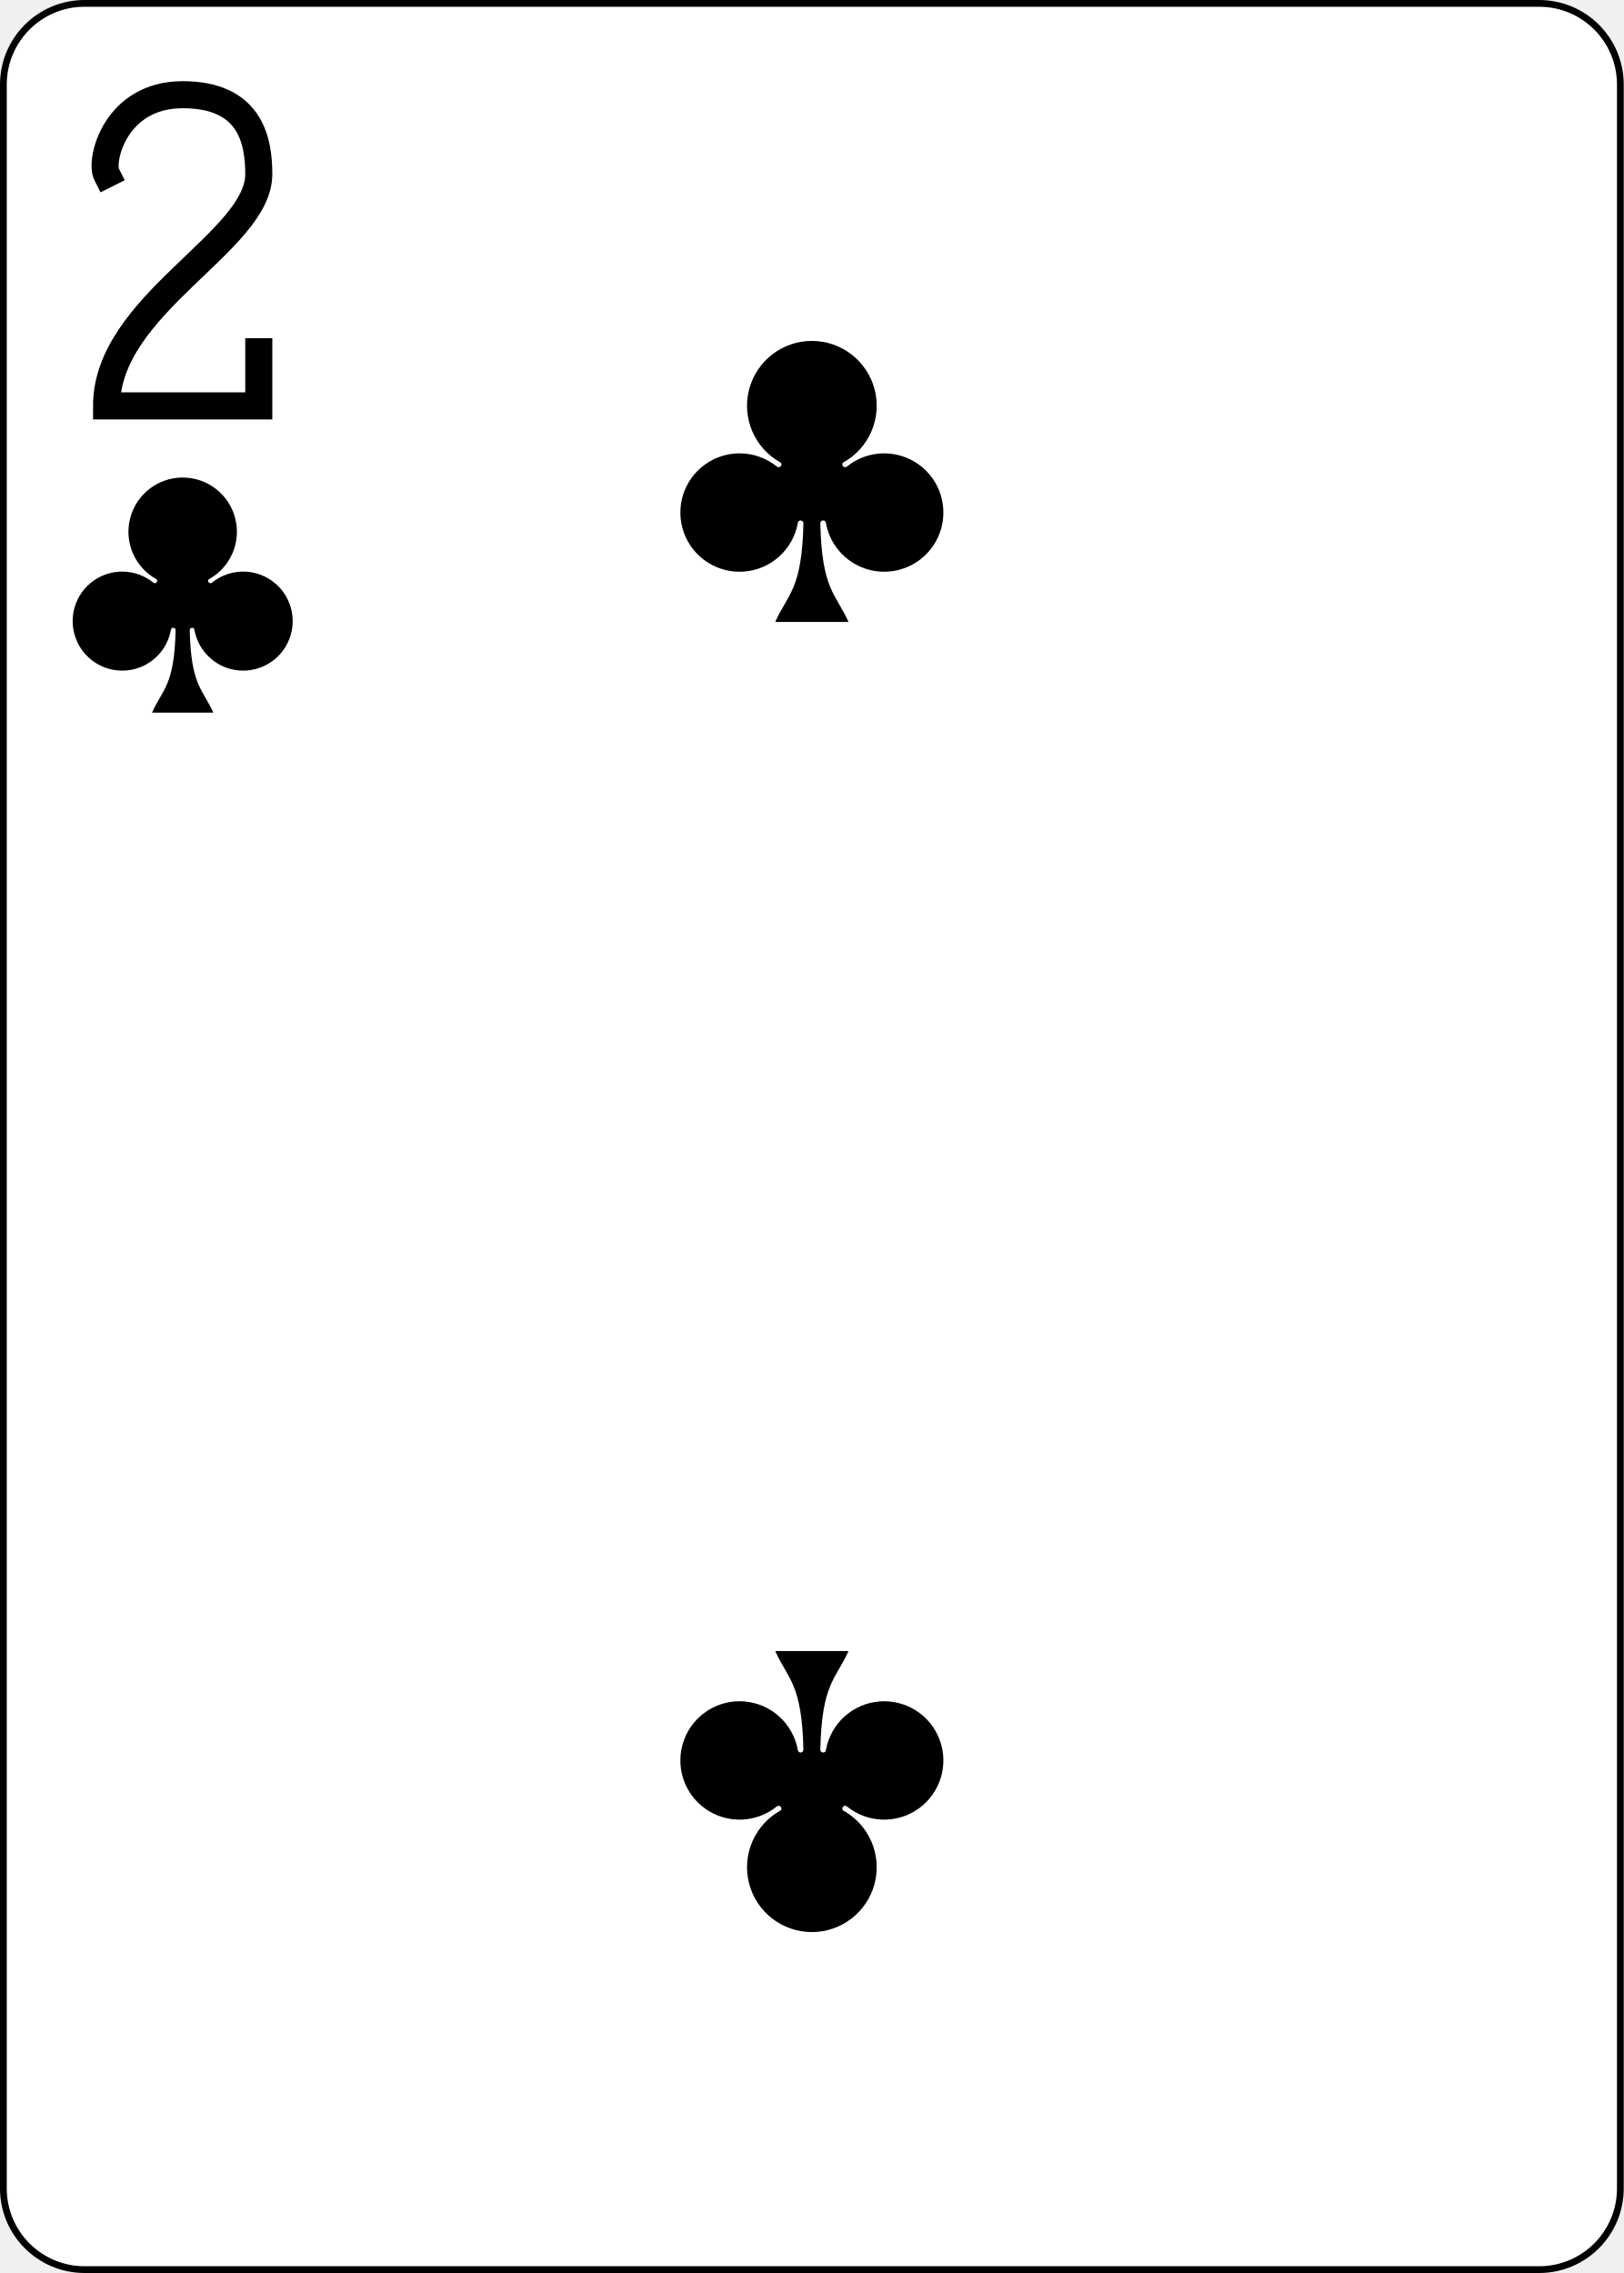
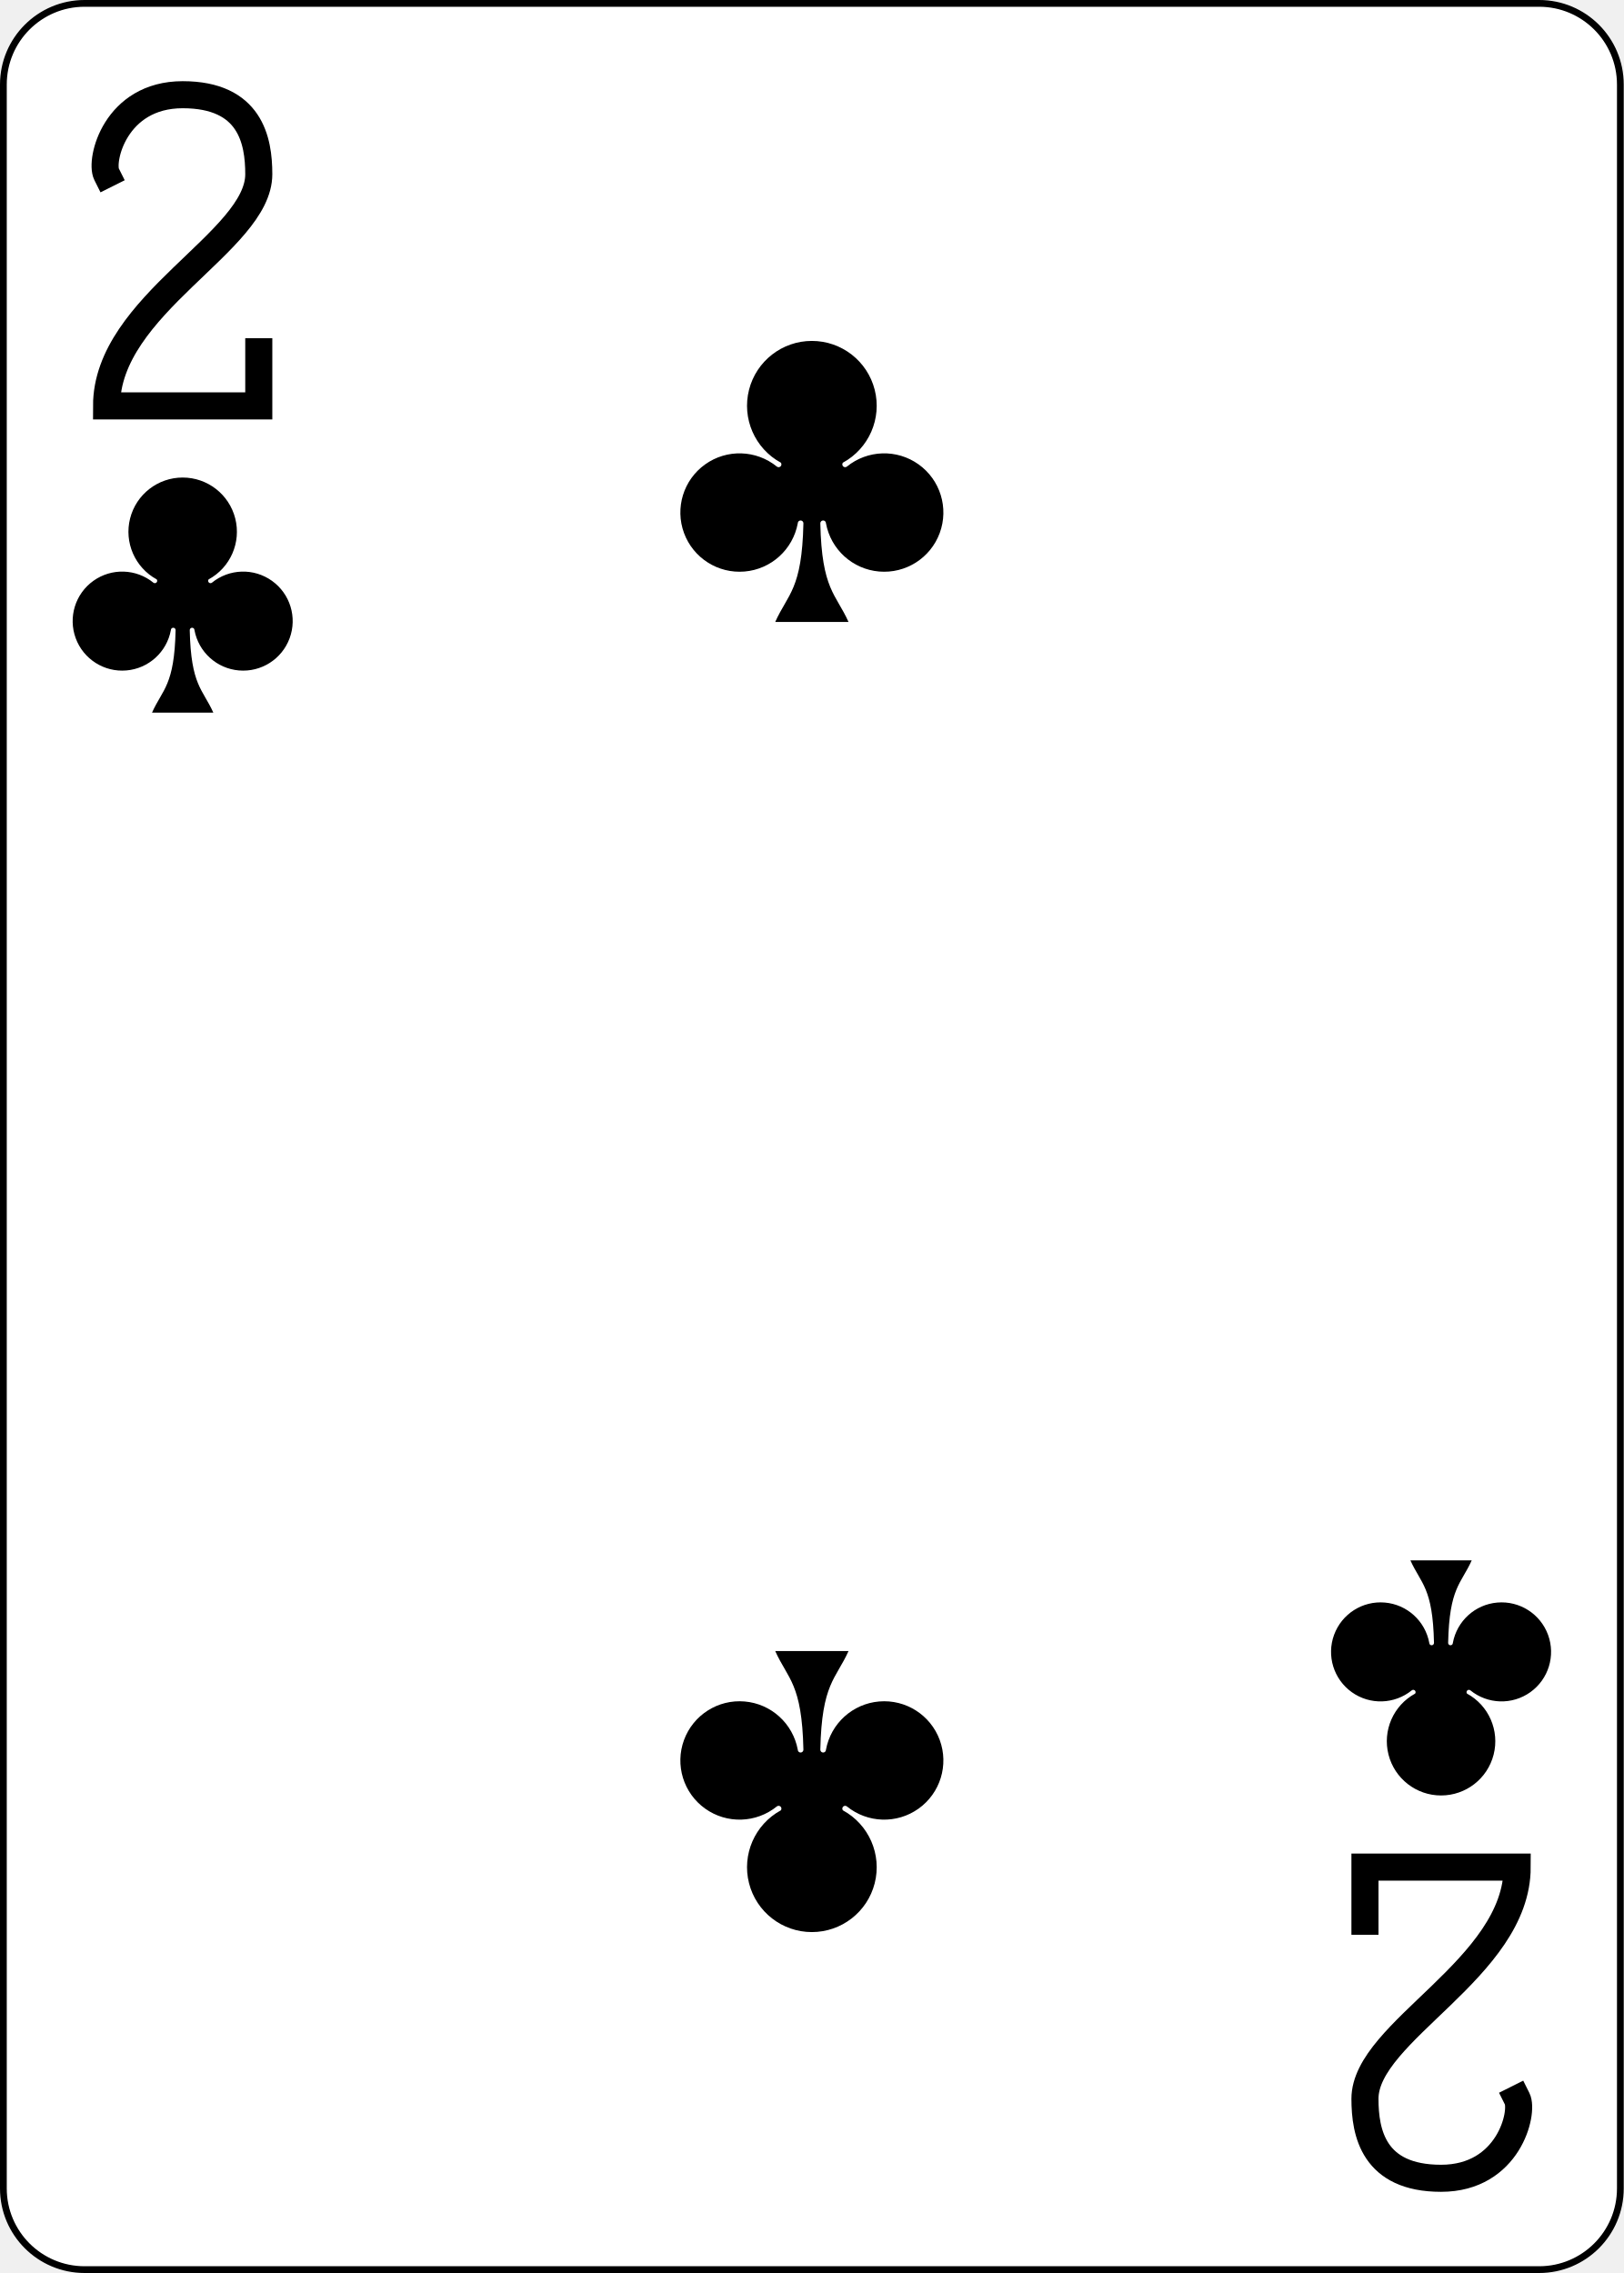
<svg xmlns="http://www.w3.org/2000/svg" xmlns:xlink="http://www.w3.org/1999/xlink" class="card" face="2C" height="3.5in" preserveAspectRatio="none" viewBox="-120 -168 240 336" width="2.5in">
  <defs>
    <symbol id="SC2" viewBox="-600 -600 1200 1200" preserveAspectRatio="xMinYMid">
      <path d="M30 150C35 385 85 400 130 500L-130 500C-85 400 -35 385 -30 150A10 10 0 0 0 -50 150A210 210 0 1 1 -124 -51A10 10 0 0 0 -110 -65A230 230 0 1 1 110 -65A10 10 0 0 0 124 -51A210 210 0 1 1 50 150A10 10 0 0 0 30 150Z" fill="black" />
    </symbol>
    <symbol id="VC2" viewBox="-500 -500 1000 1000" preserveAspectRatio="xMinYMid">
      <path d="M-225 -225C-245 -265 -200 -460 0 -460C 200 -460 225 -325 225 -225C225 -25 -225 160 -225 460L225 460L225 300" stroke="black" stroke-width="80" stroke-linecap="square" stroke-miterlimit="1.5" fill="none" />
    </symbol>
  </defs>
  <rect width="239" height="335" x="-119.5" y="-167.5" rx="12" ry="12" fill="white" stroke="black" />
  <use xlink:href="#VC2" height="50" width="50" x="-118" y="-156" />
  <use xlink:href="#SC2" height="41.827" width="41.827" x="-113.913" y="-101" />
  <use xlink:href="#SC2" height="50" width="50" x="-25" y="-121.897" />
  <g transform="rotate(180)">
+     <use xlink:href="#VC2" height="50" width="50" x="-118" y="-156" />
+     <use xlink:href="#SC2" height="41.827" width="41.827" x="-113.913" y="-101" />
    <use xlink:href="#SC2" height="50" width="50" x="-25" y="-121.897" />
  </g>
</svg>
